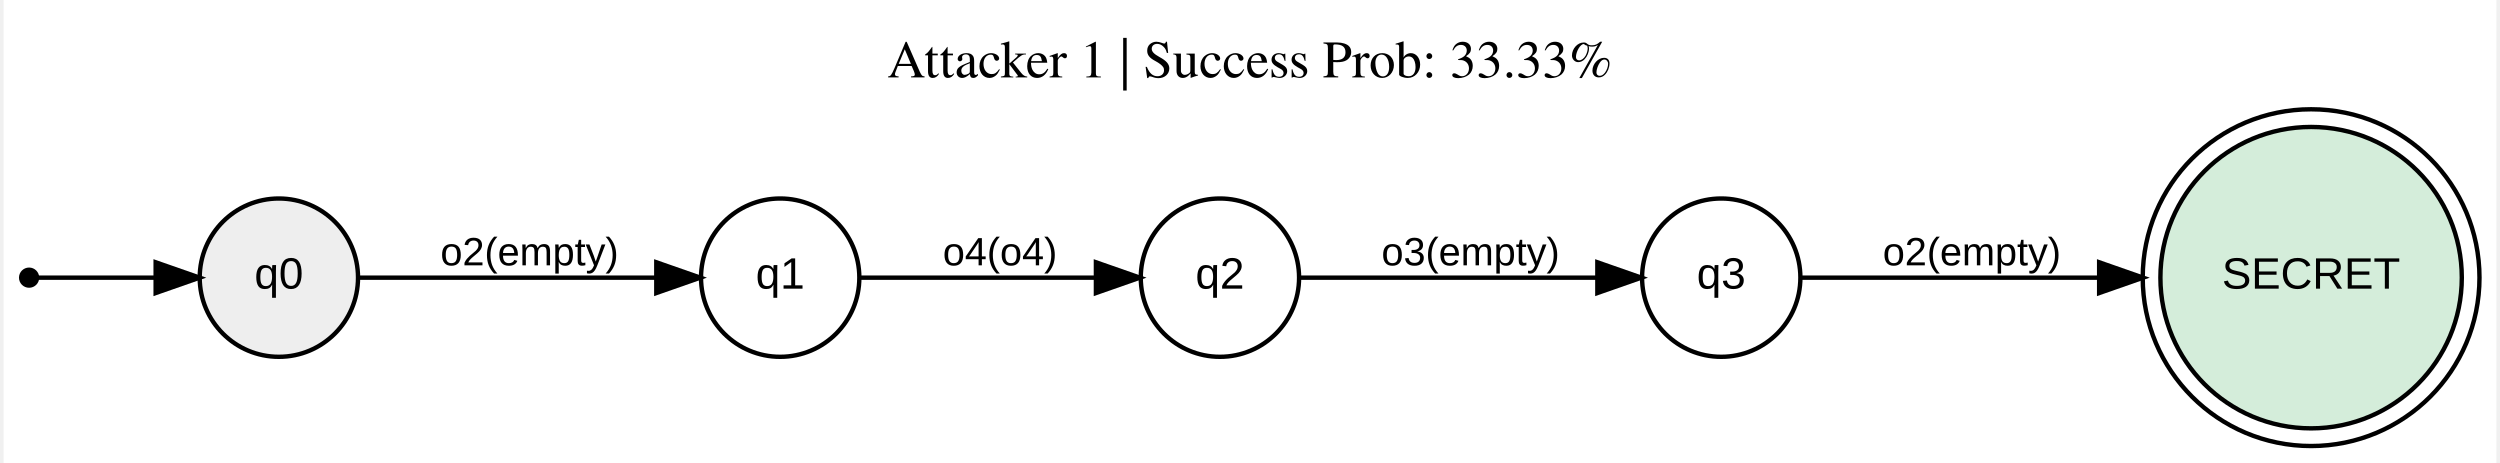
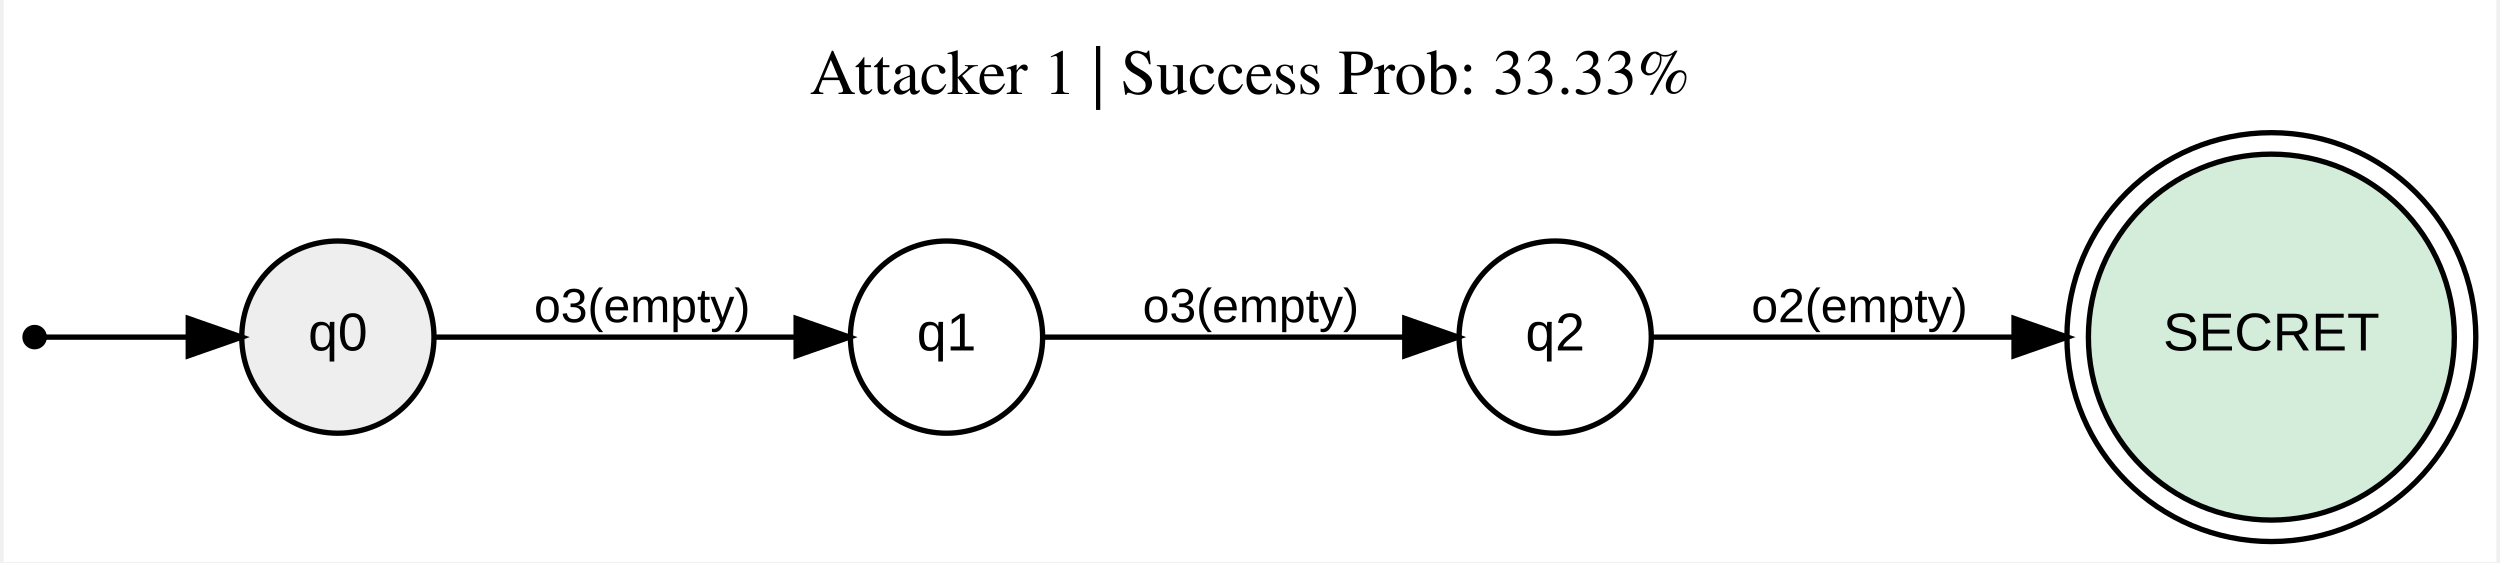
- <svg xmlns="http://www.w3.org/2000/svg" width="567pt" height="105pt" viewBox="0.00 0.00 566.88 105.28">
+ <svg xmlns="http://www.w3.org/2000/svg" width="467pt" height="105pt" viewBox="0.00 0.00 466.88 105.28">
  <g id="graph0" class="graph" transform="scale(1 1) rotate(0) translate(4 101.28)">
-     <polygon fill="white" stroke="transparent" points="-4,4 -4,-101.28 562.88,-101.28 562.88,4 -4,4" />
-     <text text-anchor="middle" x="279.44" y="-83.68" font-family="Times,serif" font-size="12.00">Attacker 1 | Success Prob: 33.33%</text>
+     <polygon fill="white" stroke="transparent" points="-4,4 -4,-101.28 462.88,-101.28 462.88,4 -4,4" />
+     <text text-anchor="middle" x="229.44" y="-83.68" font-family="Times,serif" font-size="12.00">Attacker 1 | Success Prob: 33.33%</text>
    <g id="node1" class="node">
      <ellipse fill="black" stroke="black" cx="1.8" cy="-38.14" rx="1.8" ry="1.8" />
    </g>
    <g id="node2" class="node">
      <ellipse fill="#eeeeee" stroke="black" cx="58.6" cy="-38.14" rx="18" ry="18" />
      <text text-anchor="middle" x="58.6" y="-35.64" font-family="Arial" font-size="10.00">q0</text>
    </g>
    <g id="edge1" class="edge">
      <path fill="none" stroke="black" d="M3.75,-38.14C7.11,-38.14 18.87,-38.14 30.55,-38.14" />
      <polygon fill="black" stroke="black" points="30.58,-41.64 40.58,-38.14 30.58,-34.64 30.58,-41.64" />
    </g>
    <g id="node3" class="node">
      <ellipse fill="none" stroke="black" cx="172.6" cy="-38.14" rx="18" ry="18" />
      <text text-anchor="middle" x="172.6" y="-35.64" font-family="Arial" font-size="10.00">q1</text>
    </g>
    <g id="edge2" class="edge">
      <path fill="none" stroke="black" d="M76.61,-38.14C94.54,-38.14 123.04,-38.14 144.16,-38.14" />
      <polygon fill="black" stroke="black" points="144.43,-41.64 154.43,-38.14 144.43,-34.64 144.43,-41.64" />
-       <text text-anchor="middle" x="115.6" y="-40.94" font-family="Arial" font-size="9.00">o2(empty)</text>
+       <text text-anchor="middle" x="115.6" y="-40.94" font-family="Arial" font-size="9.00">o3(empty)</text>
    </g>
    <g id="node4" class="node">
-       <ellipse fill="none" stroke="black" cx="272.6" cy="-38.14" rx="18" ry="18" />
-       <text text-anchor="middle" x="272.6" y="-35.64" font-family="Arial" font-size="10.00">q2</text>
+       <ellipse fill="none" stroke="black" cx="286.6" cy="-38.14" rx="18" ry="18" />
+       <text text-anchor="middle" x="286.6" y="-35.64" font-family="Arial" font-size="10.00">q2</text>
    </g>
    <g id="edge3" class="edge">
-       <path fill="none" stroke="black" d="M190.67,-38.14C205.48,-38.14 227.17,-38.14 244.37,-38.14" />
-       <polygon fill="black" stroke="black" points="244.4,-41.64 254.4,-38.14 244.4,-34.64 244.4,-41.64" />
-       <text text-anchor="middle" x="222.6" y="-40.94" font-family="Arial" font-size="9.00">o4(o4)</text>
+       <path fill="none" stroke="black" d="M190.61,-38.14C208.54,-38.14 237.04,-38.14 258.16,-38.14" />
+       <polygon fill="black" stroke="black" points="258.43,-41.64 268.43,-38.14 258.43,-34.64 258.43,-41.64" />
+       <text text-anchor="middle" x="229.6" y="-40.94" font-family="Arial" font-size="9.00">o3(empty)</text>
    </g>
    <g id="node5" class="node">
-       <ellipse fill="none" stroke="black" cx="386.6" cy="-38.14" rx="18" ry="18" />
-       <text text-anchor="middle" x="386.6" y="-35.64" font-family="Arial" font-size="10.00">q3</text>
+       <ellipse fill="#d4edda" stroke="black" cx="420.74" cy="-38.14" rx="34.27" ry="34.27" />
+       <ellipse fill="none" stroke="black" cx="420.74" cy="-38.14" rx="38.29" ry="38.29" />
+       <text text-anchor="middle" x="420.74" y="-35.64" font-family="Arial" font-size="10.00">SECRET</text>
    </g>
    <g id="edge4" class="edge">
-       <path fill="none" stroke="black" d="M290.61,-38.14C308.54,-38.14 337.04,-38.14 358.16,-38.14" />
-       <polygon fill="black" stroke="black" points="358.43,-41.64 368.43,-38.14 358.43,-34.64 358.43,-41.64" />
-       <text text-anchor="middle" x="329.6" y="-40.94" font-family="Arial" font-size="9.00">o3(empty)</text>
-     </g>
-     <g id="node6" class="node">
-       <ellipse fill="#d4edda" stroke="black" cx="520.74" cy="-38.14" rx="34.27" ry="34.27" />
-       <ellipse fill="none" stroke="black" cx="520.74" cy="-38.14" rx="38.29" ry="38.29" />
-       <text text-anchor="middle" x="520.74" y="-35.64" font-family="Arial" font-size="10.00">SECRET</text>
-     </g>
-     <g id="edge5" class="edge">
-       <path fill="none" stroke="black" d="M404.6,-38.14C421.67,-38.14 448.73,-38.14 472.33,-38.14" />
-       <polygon fill="black" stroke="black" points="472.54,-41.64 482.54,-38.14 472.54,-34.64 472.54,-41.64" />
-       <text text-anchor="middle" x="443.6" y="-40.94" font-family="Arial" font-size="9.00">o2(empty)</text>
+       <path fill="none" stroke="black" d="M304.6,-38.14C321.67,-38.14 348.73,-38.14 372.33,-38.14" />
+       <polygon fill="black" stroke="black" points="372.54,-41.64 382.54,-38.14 372.54,-34.64 372.54,-41.64" />
+       <text text-anchor="middle" x="343.6" y="-40.94" font-family="Arial" font-size="9.00">o2(empty)</text>
    </g>
  </g>
</svg>
